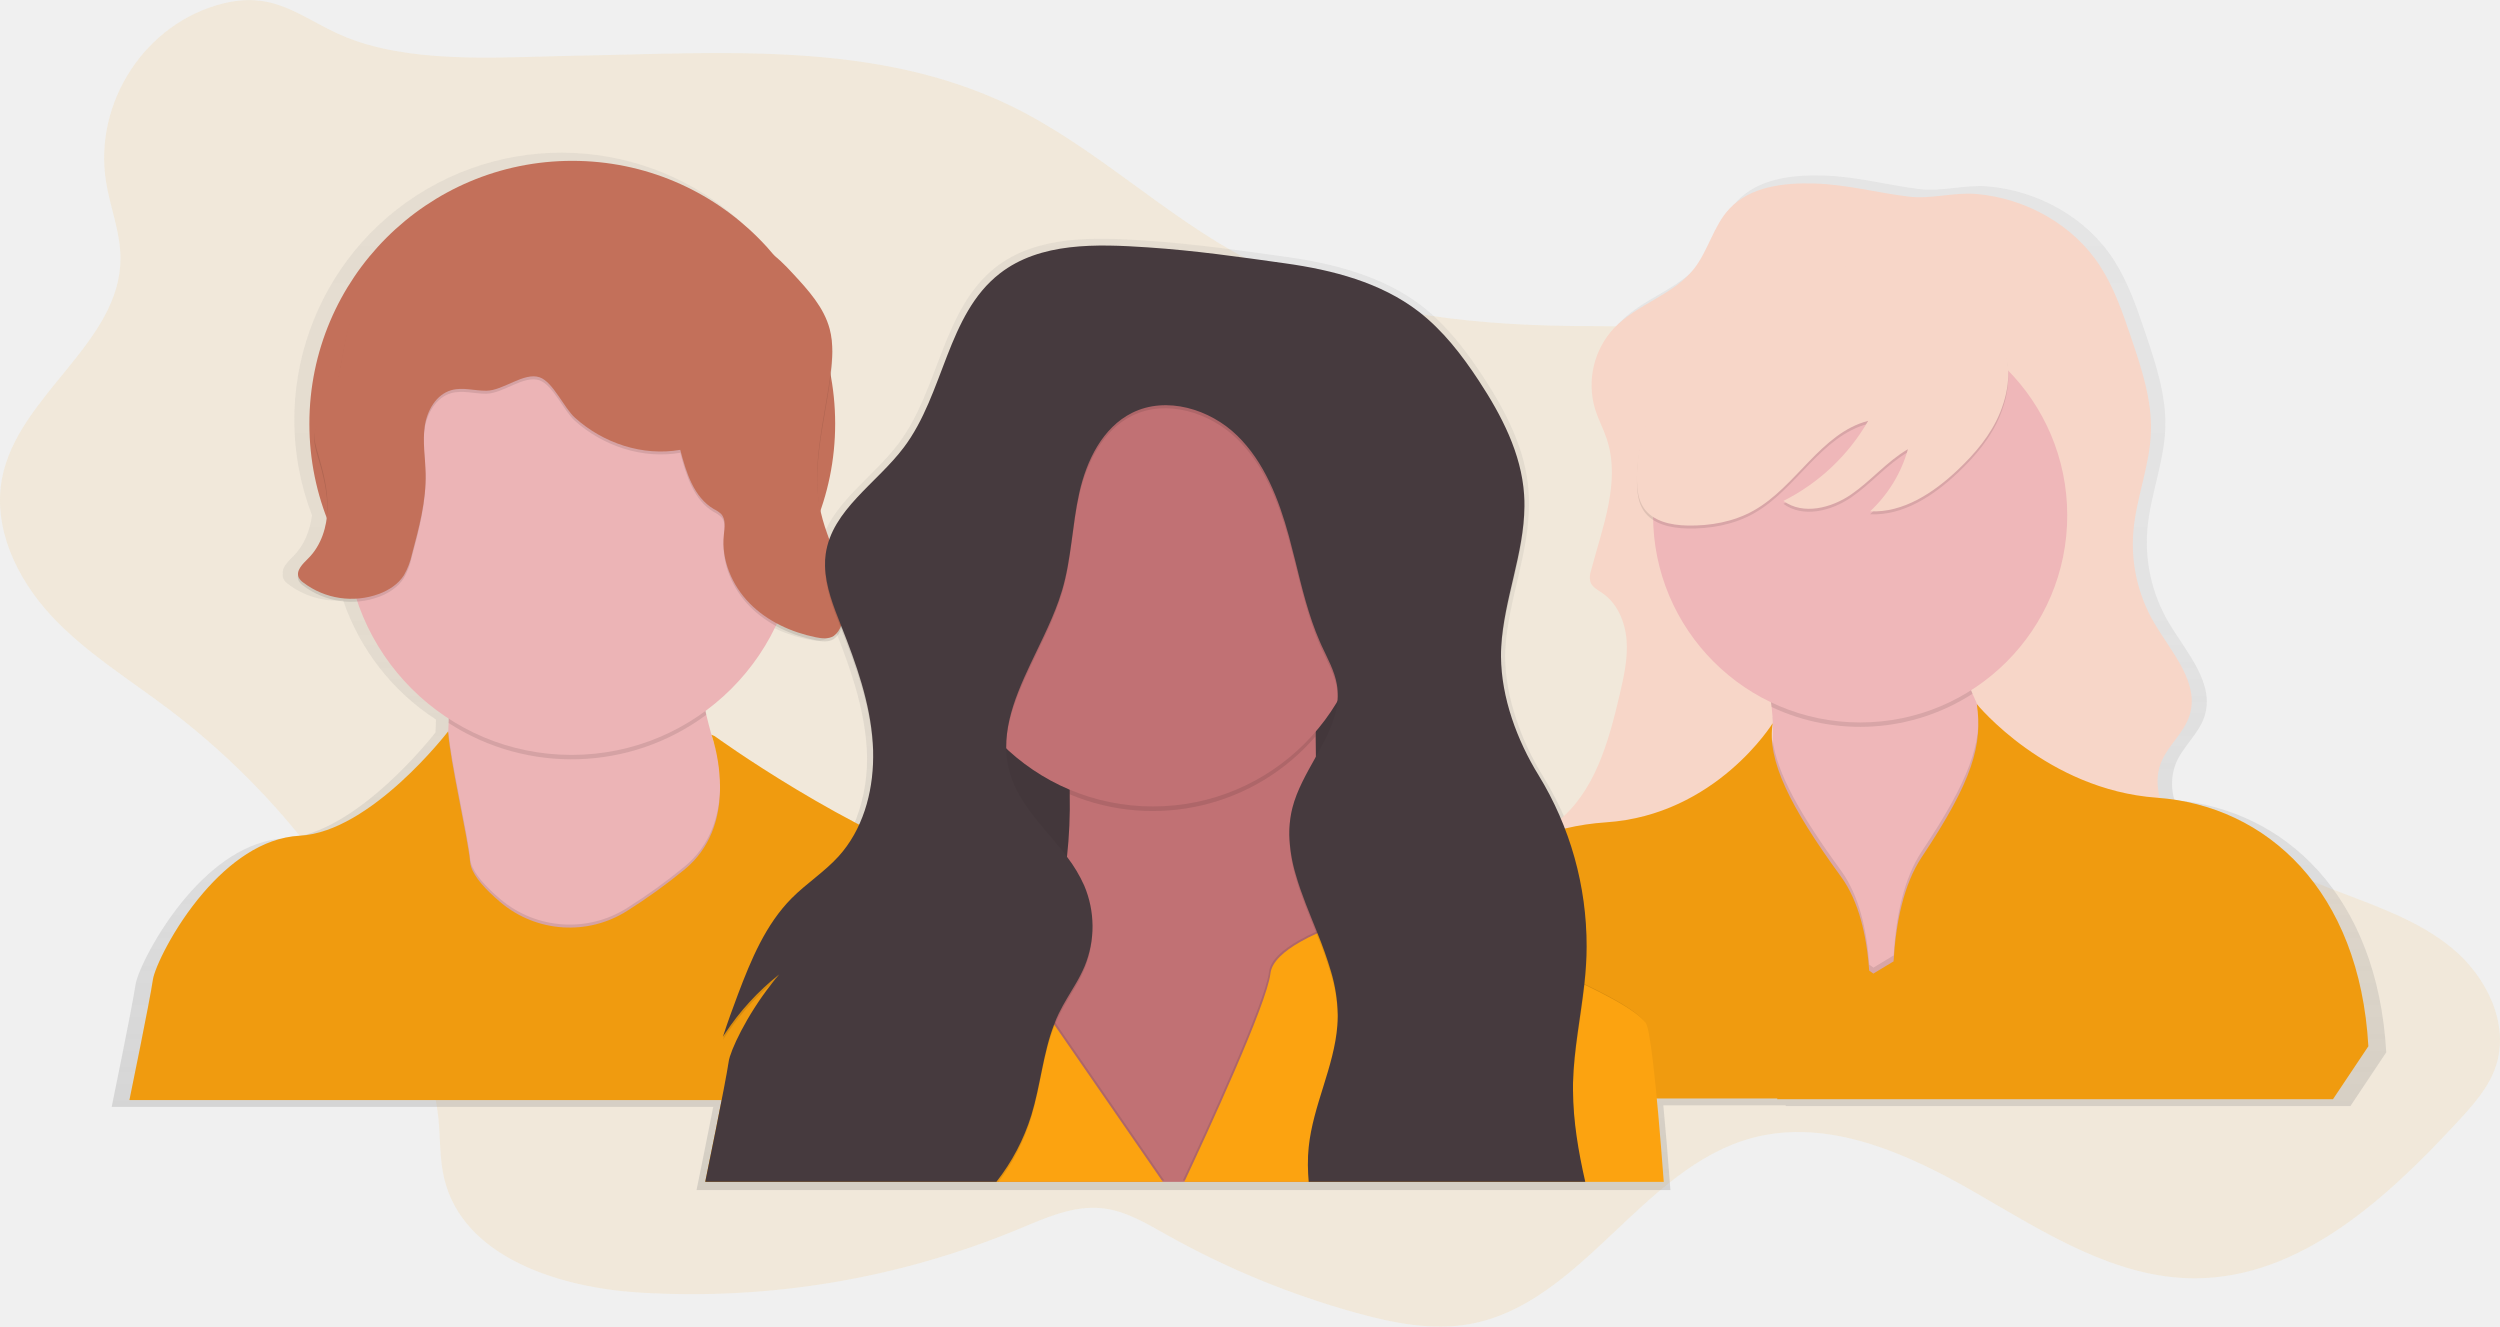
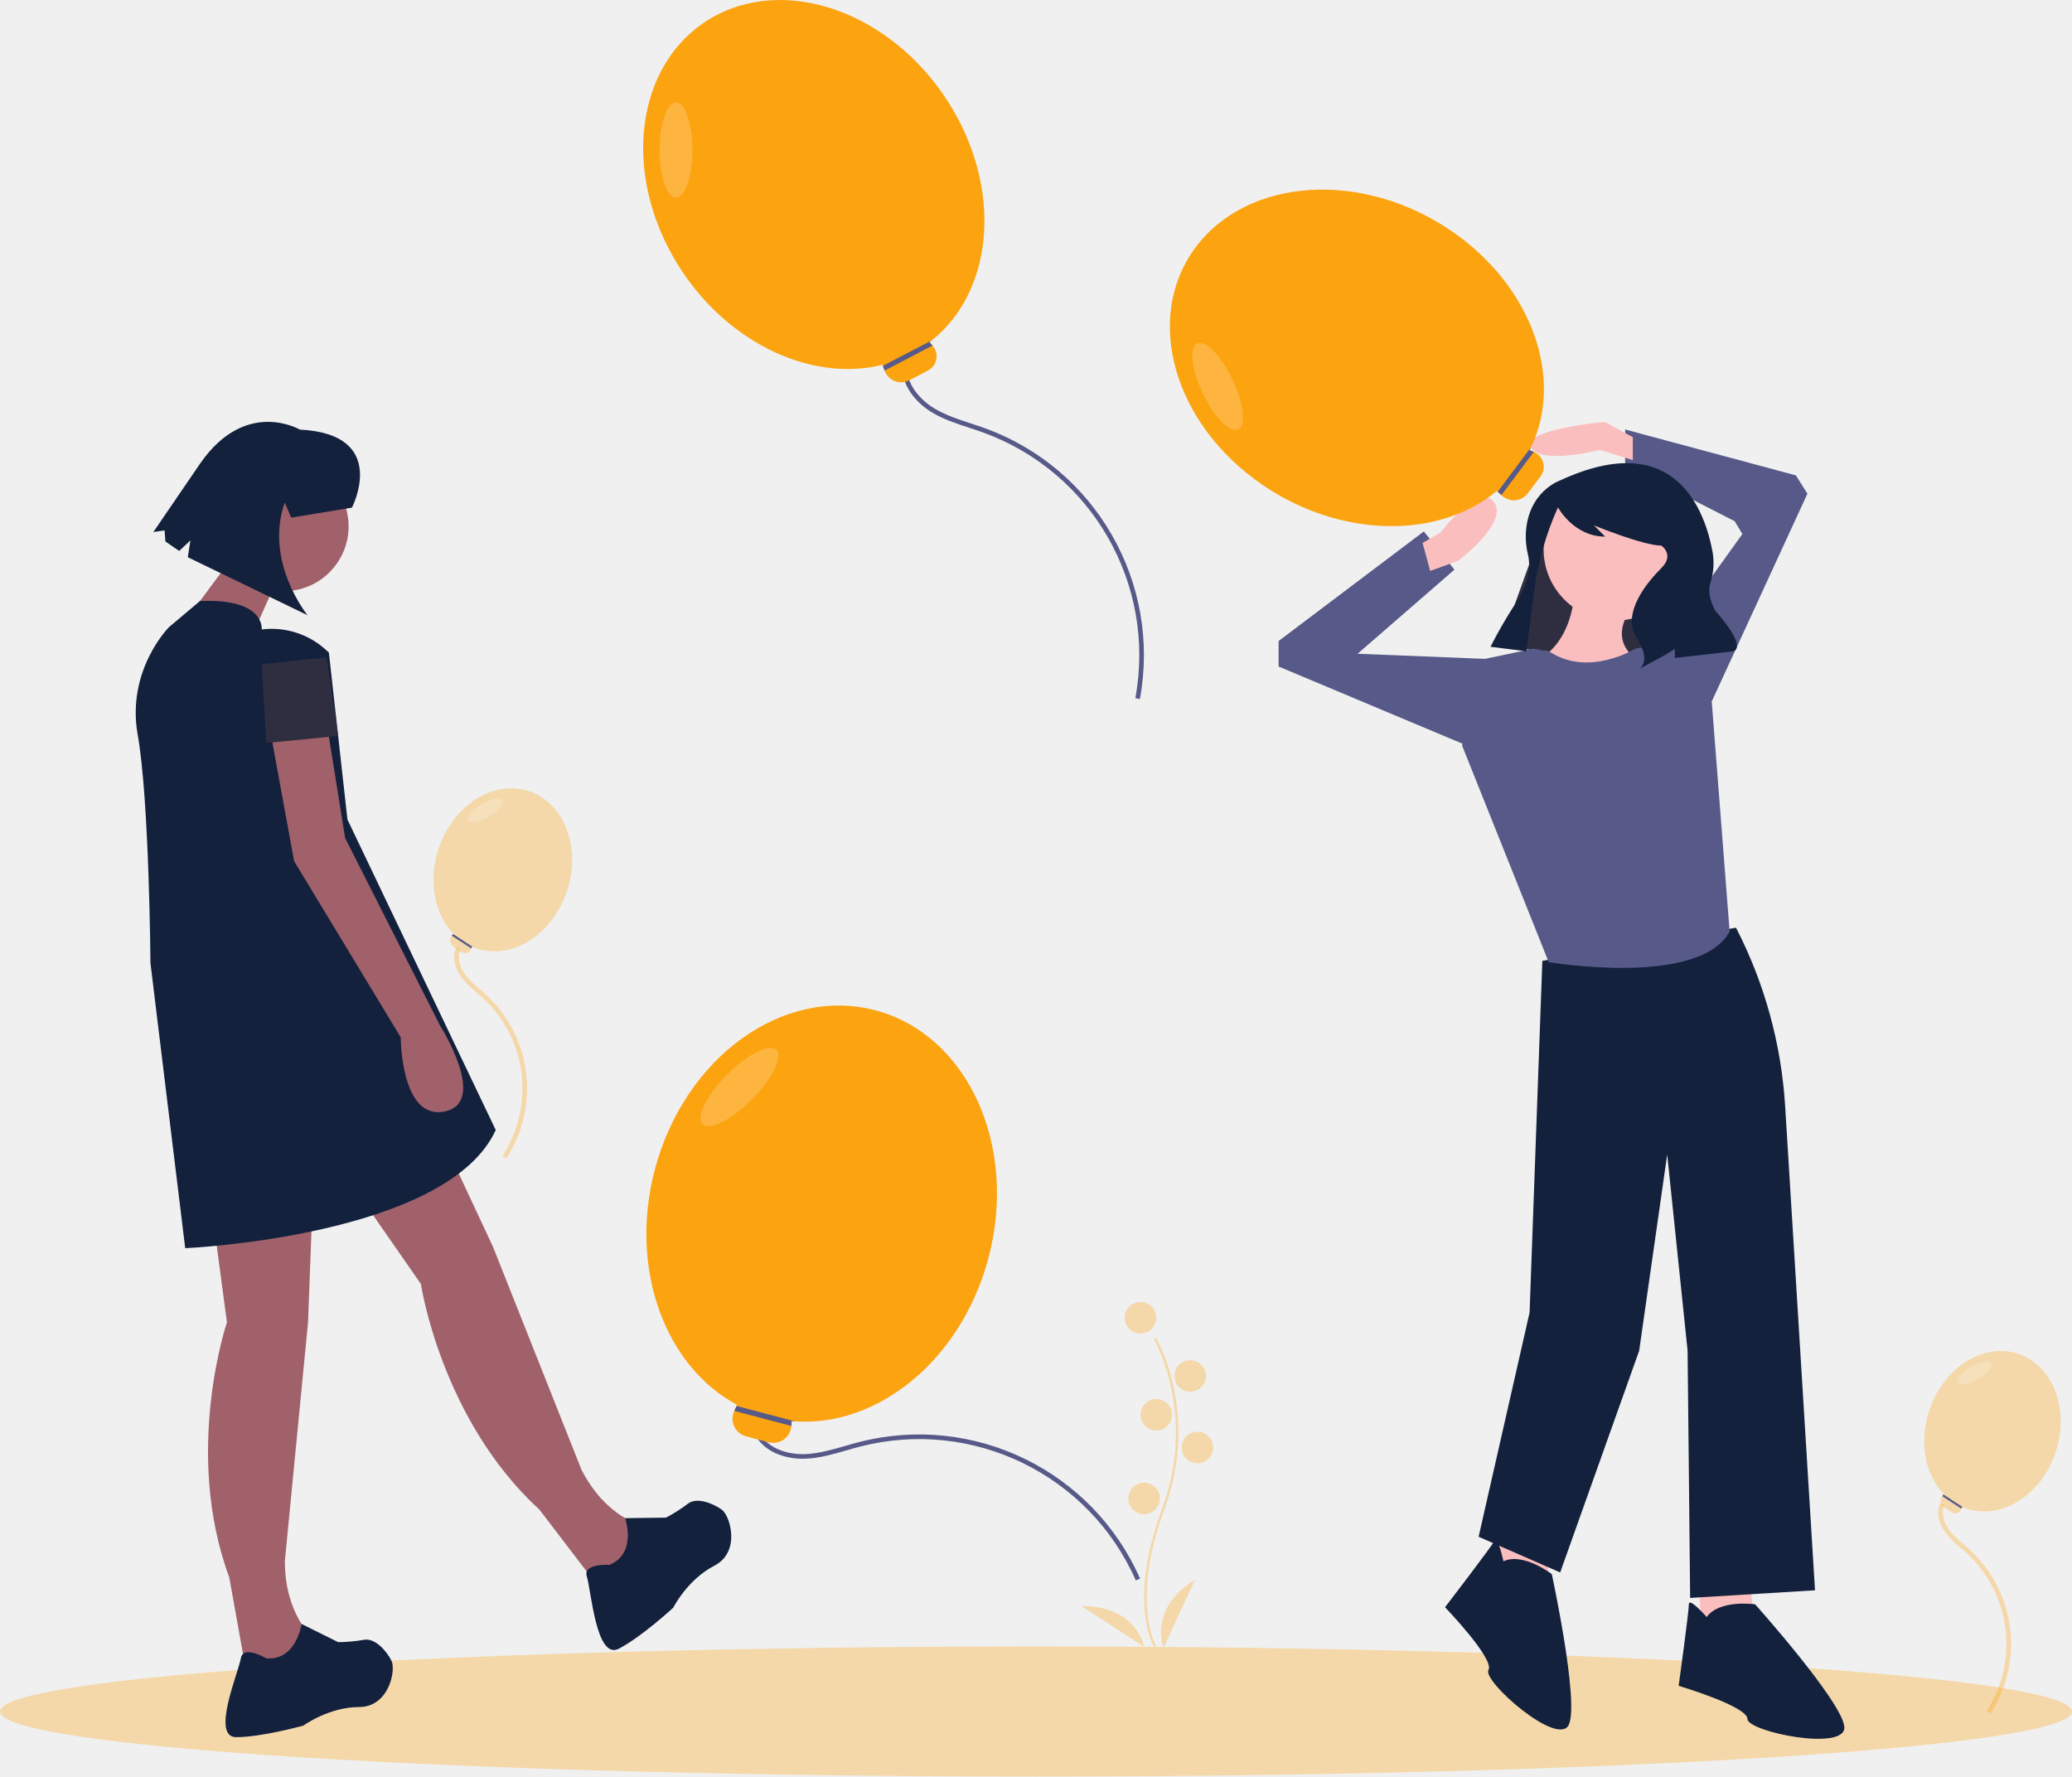
- <svg xmlns="http://www.w3.org/2000/svg" xmlns:xlink="http://www.w3.org/1999/xlink" id="e532202f-8294-4472-8a94-ef01c23bf434" data-name="Layer 1" width="1111.01" height="589.53" viewBox="0 0 1111.01 589.53">
-   <defs>
-     <linearGradient id="6523b961-f8f8-40f3-a3b1-09fdd7ed93df" x1="599.51" y1="684.08" x2="599.51" y2="223.08" gradientUnits="userSpaceOnUse">
-       <stop offset="0" stop-color="gray" stop-opacity="0.25" />
-       <stop offset="0.54" stop-color="gray" stop-opacity="0.12" />
-       <stop offset="1" stop-color="gray" stop-opacity="0.1" />
-     </linearGradient>
-     <linearGradient id="e6435e64-b3d1-4733-b0cc-6790ac85fe12" x1="237.95" y1="480.71" x2="237.95" y2="480.06" xlink:href="#6523b961-f8f8-40f3-a3b1-09fdd7ed93df" />
-     <linearGradient id="73d9ea98-6cb8-49b2-821a-398ea6573905" x1="237.91" y1="480.06" x2="237.91" y2="479.38" xlink:href="#6523b961-f8f8-40f3-a3b1-09fdd7ed93df" />
-     <linearGradient id="f9c93000-e0c7-4e00-94fd-e2b9ec72c33f" x1="237.87" y1="479.07" x2="237.87" y2="479.03" xlink:href="#6523b961-f8f8-40f3-a3b1-09fdd7ed93df" />
-     <linearGradient id="1153be5e-6776-4508-9780-444bab76be76" x1="237.89" y1="479.38" x2="237.89" y2="479.22" xlink:href="#6523b961-f8f8-40f3-a3b1-09fdd7ed93df" />
-     <linearGradient id="40699d8e-29dd-40d9-a6a0-7f690174f3e3" x1="237.88" y1="479.22" x2="237.88" y2="479.07" xlink:href="#6523b961-f8f8-40f3-a3b1-09fdd7ed93df" />
-   </defs>
-   <path d="M91.6,235.87c1.8,11.42,6.4,22.45,6.44,34,.15,37.74-45.64,60.92-52.65,98-4.16,22,6.62,44.48,21.82,60.89S101.79,457,119.64,470.5A335.73,335.73,0,0,1,229.63,616c4.51,11.6,8.39,23.56,9.67,35.94.93,9,.49,18.21,2.6,27,8.35,34.89,50.69,48.43,86.49,50.69a379.3,379.3,0,0,0,168.74-28.18c12-5,24.39-10.68,37.27-9.27,10.3,1.13,19.49,6.7,28.53,11.77a378.43,378.43,0,0,0,84.38,34.74c16.3,4.5,33.41,7.92,50.06,5,50-8.82,76.57-69.46,125.63-82.72,33.94-9.17,69.26,6.85,99.7,24.44s61.86,37.85,97,37.9c46.88.06,85.42-35.42,117.22-69.86,6.67-7.23,13.45-14.79,16.63-24.1,6.45-18.9-4-40.13-19.45-52.83s-34.93-19-53.54-26.26a464.26,464.26,0,0,1-89.77-46.88c-18.2-12.2-35.83-26-48.28-44-10.71-15.52-17.14-33.51-24.32-50.95-15.74-38.19-38-77-75.17-94.92-30.35-14.64-65.6-13-99.29-13.39-49.64-.55-100.54-6.52-144.55-29.48-37.17-19.39-67.7-50-105.42-68.33-60-29.13-128.59-23.42-193.24-22.32-31.07.53-68,3.63-97.84-6.55-22.07-7.53-33.43-22.92-58.78-16.72C109.23,165.17,86.06,200.64,91.6,235.87Z" transform="translate(-44.49 -155.23)" fill="#fca310" opacity="0.1" />
-   <path d="M1010.82,510.76a25,25,0,0,1,.47-15.86c3-7.76,10.31-13.36,12.88-21.29,4.78-14.73-8.1-28.52-16-41.87a70.32,70.32,0,0,1-9.41-41c1.23-15.36,7.52-30.05,8-45.45.43-14.35-4.22-28.31-8.81-41.91-3.79-11.24-7.65-22.61-14.06-32.59-12.12-18.87-33.65-30.73-55.79-32.69-10.45-.93-20.67,2.47-30.94,1.14-14.26-1.84-27.74-5.54-42.28-6-13.81-.41-29.08,1.34-38.49,11.46-7.19,7.75-9.49,18.94-16.07,27.22-9.34,11.75-25.67,15.78-36,26.66a37.77,37.77,0,0,0-8.53,36.43c1.43,4.64,3.77,8.95,5.29,13.56,6.39,19.26-2,39.86-7.07,59.5a9,9,0,0,0-.3,5c.8,2.4,3.32,3.66,5.41,5.08,6.84,4.66,10.33,13.1,11,21.35s-1.24,16.47-3.12,24.53c-4.79,20.49-10.78,42.44-26.57,56.07a144.25,144.25,0,0,0-10.14-19.76c-9.66-15.66-16.81-35-16.93-53.51a.69.69,0,0,1,0-.17c0-1,.05-2,.11-3,1.25-21.84,10.69-42.91,10.48-64.65q0-2.64-.15-5.29c-1.23-18.61-10.17-35.82-20.42-51.4-7.65-11.63-16.27-22.86-27.31-31.33C659,278,637.31,272.36,616,269.38s-40.7-5.78-62.18-7.22c-23.1-1.55-48.52-2.42-66.78,11.8-23.81,18.54-25.13,54.35-43.28,78.45-10.8,14.34-28,25.42-33.69,41.71a100.71,100.71,0,0,1-3.84-12.25c-.06-.28-.12-.55-.18-.83a119.24,119.24,0,0,0,4.63-61.23,75.35,75.35,0,0,0,.69-10A39.38,39.38,0,0,0,410.2,299c-2.57-9.74-9.66-17.53-16.51-24.92a73.12,73.12,0,0,0-8.1-7.85,118.72,118.72,0,0,0-202.44,118c-.88,6.82-3.52,13.45-8.37,18.26-2.21,2.19-5.07,4.93-4.59,7.73a3.77,3.77,0,0,0,.32,2.35,6.58,6.58,0,0,0,2,2.19A36,36,0,0,0,197,422.06,102.4,102.4,0,0,0,238.24,475q0,1-.07,1.94c0,1.11-.09,2.21-.14,3.33,0,.25,0,.5,0,.75,0-.09,0-.19,0-.29s-34.82,45.39-67,47.08c-17.18.9-32.17,12.49-43.53,25.74-13.64,15.9-22.06,34.18-22.78,39.24-1.33,9.28-10.61,54.38-10.61,54.38H361.45c-3.16,16.24-7.42,36.93-7.42,36.93H786.82c-1-13.91-2.11-26.77-3.14-37.66h54.41l-.06.33h251l15.92-23.89C1101,553.27,1059.94,515,1010.82,510.76ZM385.92,433a64.84,64.84,0,0,0,18,6.48c2.73.56,5.78.91,8.11-.62a9.32,9.32,0,0,0,3.27-4.63l.12.3c6.75,17,13,34.54,14.21,52.8.11,1.72.18,3.44.19,5.17a74.78,74.78,0,0,1-6.31,30.26,583.29,583.29,0,0,1-65.27-40l-1.41-.6c0,.11.49,1.36,1.07,3.47.14.51.29,1.07.44,1.67-1.43-4.62-2.73-9.34-3.87-14.15-.13-.57-.26-1.14-.39-1.71A102.53,102.53,0,0,0,385.92,433Z" transform="translate(-44.49 -155.23)" fill="url(#6523b961-f8f8-40f3-a3b1-09fdd7ed93df)" />
-   <path d="M238,480.71l0-.65Z" transform="translate(-44.49 -155.23)" fill="url(#e6435e64-b3d1-4733-b0cc-6790ac85fe12)" />
-   <path d="M237.93,480.06l0-.68Z" transform="translate(-44.49 -155.23)" fill="url(#73d9ea98-6cb8-49b2-821a-398ea6573905)" />
-   <path d="M237.88,479.07Z" transform="translate(-44.49 -155.23)" fill="url(#f9c93000-e0c7-4e00-94fd-e2b9ec72c33f)" />
-   <path d="M237.89,479.38v0Z" transform="translate(-44.49 -155.23)" fill="url(#1153be5e-6776-4508-9780-444bab76be76)" />
-   <path d="M237.88,479.22v0Z" transform="translate(-44.49 -155.23)" fill="url(#40699d8e-29dd-40d9-a6a0-7f690174f3e3)" />
-   <path d="M850.87,236.78c-13.59-.41-28.63,1.32-37.88,11.28-7.08,7.62-9.34,18.64-15.82,26.79-9.19,11.57-25.26,15.53-35.44,26.24a37.18,37.18,0,0,0-8.4,35.86c1.41,4.56,3.71,8.81,5.21,13.34,6.29,19-1.92,39.23-7,58.56a8.81,8.81,0,0,0-.29,4.94c.78,2.36,3.27,3.6,5.32,5,6.73,4.59,10.17,12.89,10.78,21s-1.22,16.21-3.07,24.14c-4.91,21-11.11,43.61-28.16,56.84C728.92,526.42,719.3,531,717.42,540c-2.2,10.54,7.86,19.5,17.51,24.27,28.33,14,61.22,14.2,92.21,20.44,27.29,5.5,54.51,15.92,82.13,12.36,12.31-1.58,24.08-5.91,35.73-10.2l72.54-26.73a18.87,18.87,0,0,0,5.7-2.87c4.37-3.64,4.52-10.56,2.14-15.73s-6.7-9.13-10.5-13.37c-8.28-9.27-14.58-22.36-10.06-33.94,3-7.64,10.15-13.15,12.68-21,4.7-14.5-8-28.08-15.7-41.22a69.21,69.21,0,0,1-9.26-40.31c1.21-15.12,7.4-29.58,7.85-44.74.42-14.12-4.15-27.86-8.67-41.25-3.73-11.06-7.53-22.25-13.84-32.08-11.93-18.57-33.12-30.24-54.92-32.18-10.29-.91-20.34,2.43-30.45,1.13C878.46,240.85,865.18,237.21,850.87,236.78Z" transform="translate(-44.49 -155.23)" fill="#f7d6c8" />
-   <path d="M871.16,633.59s-82.24-51.56-50.26-111c7.4-13.74,10.67-26.74,11.34-38.61a83.43,83.43,0,0,0,0-9.39c0-.15,0-.3,0-.45q-.16-2.42-.43-4.76C828,438,807.84,417.55,807.84,417.55s136.41-39.81,113.57-3.92c-10.6,16.66-7.43,33-.33,49.91.75,1.78,1.55,3.58,2.38,5.37,8.2,17.83,19.58,36.3,22.76,56.33C952.74,566.36,871.16,633.59,871.16,633.59Z" transform="translate(-44.49 -155.23)" fill="#efb7b9" />
-   <path d="M921.41,413.63c-10.6,16.66-7.43,33-.33,49.91a92.17,92.17,0,0,1-89.3,5.88C828,438,807.84,417.55,807.84,417.55S944.26,377.73,921.41,413.63Z" transform="translate(-44.49 -155.23)" opacity="0.1" />
-   <circle cx="826.66" cy="229.03" r="92.03" fill="#efb7b9" />
-   <path d="M832.24,474.63c0-.15,0-.3,0-.45l.11-.18C832.29,474.22,832.25,474.43,832.24,474.63Z" transform="translate(-44.49 -155.23)" opacity="0.1" />
-   <path d="M871.16,633.59s-82.24-51.56-50.26-111c7.4-13.74,10.67-26.74,11.34-38.61,1.87,14.68,12,32.93,30.44,58.19,8,11,11.44,26.38,12.53,41.75l1.83,1.33,9-5.44c1-17,4.44-34.18,12.58-46.36,21.39-32,26.47-48,24.89-64.58,8.2,17.83,19.58,36.3,22.76,56.33C952.74,566.36,871.16,633.59,871.16,633.59Z" transform="translate(-44.49 -155.23)" opacity="0.1" />
-   <path d="M1003,509.74c-49-3.56-80-41.6-80-41.6,2.61,17.82-1.63,33.77-24.48,68C890.43,548.28,887,565.43,886,582.47l-9,5.44-1.83-1.33c-1.09-15.36-4.52-30.76-12.53-41.75-22.84-31.33-33-51.89-30.35-68.21,0,0-25.13,40.79-74.08,44.06s-90.07,37.86-94,101.17l15.66,21.54H834.34l-.06.33h247L1097,620.19C1093.07,551.07,1052,513.3,1003,509.74Z" transform="translate(-44.49 -155.23)" fill="#fca310" />
-   <path d="M1003,509.74c-49-3.56-80-41.6-80-41.6,2.61,17.82-1.63,33.77-24.48,68C890.43,548.28,887,565.43,886,582.47l-9,5.44-1.83-1.33c-1.09-15.36-4.52-30.76-12.53-41.75-22.84-31.33-33-51.89-30.35-68.21,0,0-25.13,40.79-74.08,44.06s-90.07,37.86-94,101.17l15.66,21.54H834.34l-.06.33h247L1097,620.19C1093.07,551.07,1052,513.3,1003,509.74Z" transform="translate(-44.49 -155.23)" opacity="0.05" />
-   <path d="M933.37,339.78c-4,9.9-11.1,18.26-18.86,25.6-10.72,10.15-24.2,19.09-38.94,18.4a59.73,59.73,0,0,0,16.81-27.62c-9.3,5.42-16.33,14-25.21,20.11s-21.43,9.26-30.11,2.88a90.26,90.26,0,0,0,37.67-35.59c-21.08,5.47-31.9,29.21-50.89,39.87-8.9,5-19.31,6.88-29.51,6.66-7.25-.15-15.33-1.84-19.37-7.86-2.36-3.5-2.91-7.9-3-12.13-.44-19.18,7.37-38,19.4-52.93s28-26.28,45.08-35.09c6.08-3.14,12.42-6,19.19-7,8.42-1.22,17,.57,25.26,2.47,10.74,2.46,21.54,5.16,31.43,10C933.43,298,942.65,316.94,933.37,339.78Z" transform="translate(-44.49 -155.23)" opacity="0.1" />
-   <path d="M933.37,338.47c-4,9.9-11.1,18.26-18.86,25.6-10.72,10.15-24.2,19.09-38.94,18.4a59.73,59.73,0,0,0,16.81-27.62c-9.3,5.42-16.33,14-25.21,20.11s-21.43,9.26-30.11,2.88a90.26,90.26,0,0,0,37.67-35.59c-21.08,5.47-31.9,29.21-50.89,39.87-8.9,5-19.31,6.88-29.51,6.66-7.25-.15-15.33-1.84-19.37-7.86-2.36-3.5-2.91-7.9-3-12.13-.44-19.18,7.37-38,19.4-52.93s28-26.28,45.08-35.09c6.08-3.14,12.42-6,19.19-7,8.42-1.22,17,.57,25.26,2.47,10.74,2.46,21.54,5.16,31.43,10C933.43,296.67,942.65,315.63,933.37,338.47Z" transform="translate(-44.49 -155.23)" fill="#f7d6c8" />
-   <circle cx="254.32" cy="188.31" r="116.83" fill="#c3705a" />
-   <path d="M403.57,568.39s-107,27.41-109.65,30-90.07,7.18-64.62-46.34c9.35-19.65,13.24-46.34,14.42-72.25.05-1.1.1-2.19.14-3.28,1.61-43.43-4.11-83.73-4.11-83.73s124-49,114.87,25.46c-2.28,18.52-.39,37.13,3.75,54.63,1.38,5.84,3,11.55,4.8,17.09C377.65,534.61,403.57,568.39,403.57,568.39Z" transform="translate(-44.49 -155.23)" fill="#ecb4b6" />
-   <path d="M358.36,472.9a100.54,100.54,0,0,1-114.51,3.64c1.61-43.43-4.11-83.73-4.11-83.73s124-49,114.87,25.46C352.34,436.8,354.23,455.41,358.36,472.9Z" transform="translate(-44.49 -155.23)" opacity="0.1" />
-   <circle cx="253.99" cy="234.97" r="100.51" fill="#ecb4b6" />
-   <path d="M403.57,568.39s-107,27.41-109.65,30-90.07,7.18-64.62-46.34c9.35-19.65,13.24-46.34,14.42-72.25,1,13.54,8.74,46.33,9.73,57.24a9.51,9.51,0,0,0,.38,1.88c1.45,4.85,6.62,10.44,12.85,15.74l.37.31a47.67,47.67,0,0,0,56.14,3.75,253.17,253.17,0,0,0,25.56-18.42c11.64-9.61,15.27-22.56,15.72-34a72.79,72.79,0,0,0-1.3-16.38C377.65,534.61,403.57,568.39,403.57,568.39Z" transform="translate(-44.49 -155.23)" opacity="0.1" />
-   <path d="M538.68,644.11H102s9.14-44.38,10.44-53.52c.71-5,9-23,22.43-38.63,11.18-13,25.93-24.45,42.84-25.34,31.65-1.66,65.92-46.34,65.92-46.34h0c.76,13,8.78,46.95,9.79,58.09a9.51,9.51,0,0,0,.38,1.88c1.45,4.85,6.62,10.44,12.85,15.74l.37.31a47.66,47.66,0,0,0,56.14,3.76,254.26,254.26,0,0,0,25.56-18.42c11.64-9.61,15.27-22.56,15.72-34a75.31,75.31,0,0,0-2.73-22.49c-.57-2.08-1-3.3-1.06-3.41l1.39.59s59.13,43,113.3,60.58a64.78,64.78,0,0,1,17.76,9,76.77,76.77,0,0,1,12.06,10.83,112.26,112.26,0,0,1,18,27.69C535.72,617.05,538.68,644.11,538.68,644.11Z" transform="translate(-44.49 -155.23)" fill="#fca310" />
-   <path d="M538.68,644.11H102s9.14-44.38,10.44-53.52c.71-5,9-23,22.43-38.63,11.18-13,25.93-24.45,42.84-25.34,31.65-1.66,65.92-46.34,65.92-46.34h0c.76,13,8.78,46.95,9.79,58.09a9.51,9.51,0,0,0,.38,1.88c1.45,4.85,6.62,10.44,12.85,15.74l.37.31a47.66,47.66,0,0,0,56.14,3.76,254.26,254.26,0,0,0,25.56-18.42c11.64-9.61,15.27-22.56,15.72-34a75.31,75.31,0,0,0-2.73-22.49c-.57-2.08-1-3.3-1.06-3.41l1.39.59s59.13,43,113.3,60.58a64.78,64.78,0,0,1,17.76,9,76.77,76.77,0,0,1,12.06,10.83,112.26,112.26,0,0,1,18,27.69C535.72,617.05,538.68,644.11,538.68,644.11Z" transform="translate(-44.49 -155.23)" opacity="0.05" />
-   <path d="M346.8,356.45c2.6,10,6,21.11,14.93,26.32A13.11,13.11,0,0,1,365,385c2.2,2.39,1.53,6.12,1.2,9.36-1.14,11.12,3.64,22.39,11.48,30.36s18.45,12.84,29.4,15.08c2.68.55,5.69.9,8-.61a9.33,9.33,0,0,0,3.28-4.71c3.05-8.11,1.76-17.22-.79-25.5s-6.31-16.18-8.24-24.63c-4.59-20.05,1.49-40.77,4.23-61.16.91-6.78,1.44-13.77-.31-20.38-2.53-9.58-9.51-17.26-16.25-24.53-3.63-3.91-7.34-7.89-12-10.45-13.74-7.51-31.43-.84-46.1-6.31-5.87-2.19-10.86-6.19-16.45-9-11.87-6-25.94-6.33-38.95-3.6s-25.2,8.34-37.27,13.9L237,267c-13,6-26.93,12.78-33.93,25.33-7.45,13.36-5.38,30.46-12.83,43.82-2.26,4-5.41,7.84-6,12.44-.4,3.32.62,6.64,1.57,9.85,2.32,7.81,4.34,15.84,4.16,24s-2.78,16.52-8.56,22.26c-2.44,2.42-5.7,5.52-4.2,8.61a6.48,6.48,0,0,0,2,2.16,35.41,35.41,0,0,0,33.73,5c4.38-1.67,8.52-4.35,11-8.3a32.49,32.49,0,0,0,3.54-9.28c3.16-11.77,6.34-23.74,6.09-35.93-.14-7-1.42-14.06-.4-21s5.07-14.09,11.82-16c5-1.43,10.35.3,15.57.25,7.52-.06,16.74-8.4,23.71-5.95,6,2.12,10.75,13.6,15.71,18C312.56,353.49,330.12,359.36,346.8,356.45Z" transform="translate(-44.49 -155.23)" opacity="0.1" />
-   <path d="M346.8,355.14c2.6,10,6,21.11,14.93,26.32a13.11,13.11,0,0,1,3.23,2.18c2.2,2.39,1.53,6.12,1.2,9.36-1.14,11.12,3.64,22.39,11.48,30.36s18.45,12.84,29.4,15.08c2.68.55,5.69.9,8-.61a9.33,9.33,0,0,0,3.28-4.71c3.05-8.11,1.76-17.22-.79-25.5s-6.31-16.18-8.24-24.63c-4.59-20.05,1.49-40.77,4.23-61.16.91-6.78,1.44-13.77-.31-20.38-2.53-9.58-9.51-17.26-16.25-24.53-3.63-3.91-7.34-7.89-12-10.45-13.74-7.51-31.43-.84-46.1-6.31-5.87-2.19-10.86-6.19-16.45-9-11.87-6-25.94-6.33-38.95-3.6s-25.2,8.34-37.27,13.9l-9.11,4.2c-13,6-26.93,12.78-33.93,25.33-7.45,13.36-5.38,30.46-12.83,43.82-2.26,4-5.41,7.84-6,12.44-.4,3.32.62,6.64,1.57,9.85,2.32,7.81,4.34,15.84,4.16,24s-2.78,16.52-8.56,22.26c-2.44,2.42-5.7,5.52-4.2,8.61a6.48,6.48,0,0,0,2,2.16,35.41,35.41,0,0,0,33.73,5c4.38-1.67,8.52-4.35,11-8.3a32.49,32.49,0,0,0,3.54-9.28c3.16-11.77,6.34-23.74,6.09-35.93-.14-7-1.42-14.06-.4-21s5.07-14.09,11.82-16c5-1.43,10.35.3,15.57.25,7.52-.06,16.74-8.4,23.71-5.95,6,2.12,10.75,13.6,15.71,18C312.56,352.19,330.12,358.06,346.8,355.14Z" transform="translate(-44.49 -155.23)" fill="#c3705a" />
-   <rect x="408.03" y="242.6" width="229.1" height="196.46" fill="#463a3e" />
-   <rect x="408.03" y="242.6" width="229.1" height="196.46" opacity="0.05" />
-   <path d="M648.77,680.45h-196c2.53-14.27,9.93-29.91,24.35-46.77a173,173,0,0,0,27.62-44.2q2.79-6.43,5-12.89a188.75,188.75,0,0,0,8.79-39.42c0-.38.09-.76.13-1.14a215.36,215.36,0,0,0,1.22-27.92c0-.67,0-1.32,0-2a254.42,254.42,0,0,0-11.25-67.42l-.25-.78c-2.13-6.71-3.69-10.48-3.69-10.48s3.89-2.11,10.31-5.22l.54-.26c23.61-11.34,79.5-35,104.14-18.14l.4.27c8.62,6.14,13.26,17.41,11.08,36.18,0,.07,0,.15,0,.22,0,.35-.08.69-.11,1a363.24,363.24,0,0,0-1.87,38.94c0,.65,0,1.3,0,2q0,4.57.1,9.26c0,.42,0,.84,0,1.26.2,10.1.65,20.53,1.28,31.11.87,14.67,2.11,29.61,3.54,44.27.61,6.27,1.27,12.5,2,18.63.08.72.16,1.46.24,2.17.84,7.47,1.71,14.79,2.6,21.89l.06.46C642.4,639.67,646.16,664.29,648.77,680.45Z" transform="translate(-44.49 -155.23)" fill="#c17174" />
-   <path d="M631.08,440.3c0,.07,0,.15,0,.22a359.66,359.66,0,0,0-2,40c0,.65,0,1.3,0,2a95.41,95.41,0,0,1-109.25,25.68c0-.67,0-1.32,0-2a253.91,253.91,0,0,0-11.5-68.2c-2.13-6.71-3.69-10.48-3.69-10.48s3.89-2.11,10.31-5.22C538.33,411,595.38,386.6,620,404.12,628.61,410.26,633.25,421.53,631.08,440.3Z" transform="translate(-44.49 -155.23)" opacity="0.1" />
-   <circle cx="512.35" cy="263.07" r="95.32" fill="#c17174" />
-   <path d="M561.89,679.8H358.54s9.14-44.38,10.44-53.52c.71-5,9-23,22.43-38.63a98.66,98.66,0,0,1,60.68-21.53c38.89-.58,50.21,12.81,53.28,22.71a22.17,22.17,0,0,1,.8,10.29l7.36,10.66Z" transform="translate(-44.49 -155.23)" opacity="0.1" />
-   <path d="M561.24,680.45H357.89s9.14-44.38,10.44-53.52c.71-5,9-23,22.43-38.63a98.66,98.66,0,0,1,60.68-21.53c38.89-.58,50.21,12.81,53.28,22.71a22.17,22.17,0,0,1,.8,10.29l7.36,10.66Z" transform="translate(-44.49 -155.23)" fill="#fca310" />
-   <path d="M783.22,679.8H570.16c10.16-21.62,36.79-79.26,38.27-92.59.57-5.16,6.07-10,13.35-14.11a75.86,75.86,0,0,1,7.09-3.58l.44-.2q2-.88,4.05-1.63a81.16,81.16,0,0,1,57,.45c17.49,6.65,40,15.61,57.52,24l.14.07c4.5,2.16,8.69,4.27,12.38,6.3,7.38,4.05,12.77,7.75,14.84,10.71.95,1.36,2,7.49,3.15,17C779.92,639.08,781.59,658.16,783.22,679.8Z" transform="translate(-44.49 -155.23)" opacity="0.1" />
-   <path d="M783.87,680.45H570.81c10.16-21.62,36.79-79.26,38.27-92.59.57-5.16,6.07-10,13.35-14.11a75.86,75.86,0,0,1,7.09-3.58l.44-.2q2-.88,4.05-1.63a81.16,81.16,0,0,1,57,.45c17.49,6.65,40,15.61,57.52,24l.14.07c4.5,2.16,8.69,4.27,12.38,6.3,7.38,4.05,12.77,7.75,14.84,10.71.95,1.36,2,7.49,3.15,17C780.58,639.73,782.24,658.82,783.87,680.45Z" transform="translate(-44.49 -155.23)" fill="#fca310" />
-   <path d="M749.58,575.9q0,4.61-.25,9.23-.14,2.25-.34,4.5c-.09,1.08-.2,2.15-.31,3.22l-.14,1.24c-1.63,14.54-4.64,29-5,43.61,0,.69,0,1.38,0,2.07-.07,13.72,2.15,27.23,5.16,40.68H626c-.2-2.49-.3-5-.27-7.47,0-2.23.14-4.46.37-6.7,1.89-18.41,11.3-35.64,12.72-53.93l.06-.84c.09-1.37.14-2.75.12-4.13,0-.12,0-.24,0-.37a70.7,70.7,0,0,0-2.77-17.86c-.08-.29-.16-.58-.24-.87a179.91,179.91,0,0,0-6-17l-.44-1.11c-3.33-8.32-6.83-16.57-9.2-24.84a66.09,66.09,0,0,1-2.89-19c0-1.15.07-2.3.16-3.45.08-.94.19-1.88.33-2.83a44.33,44.33,0,0,1,.88-4.41c2-7.88,6.27-15.27,10.36-22.59l0,0c4.55-8.15,8.89-16.21,9.67-24.78a28.64,28.64,0,0,0,.11-3.26v0a28.71,28.71,0,0,0-.4-4.18c-1.05-6.08-4.18-11.55-6.75-17.16-.26-.57-.52-1.14-.77-1.72,0-.09-.08-.18-.11-.27-5-11.55-7.9-23.87-10.95-36.13-.13-.53-.26-1.06-.4-1.58-.75-3-1.52-6-2.34-9-4.48-16.36-10.86-32.89-23-44.7S562.75,332.48,547.55,340c-13.15,6.55-20.27,21.21-23.48,35.53s-3.47,29.27-7.64,43.35q-.45,1.54-1,3.07c-.18.52-.36,1-.54,1.57-1.79,5.1-4,10.15-6.38,15.17l-.25.53c-7.6,16.17-16.43,32.06-16.71,48.31v.21c0,.44,0,.87,0,1.31a41.91,41.91,0,0,0,1.74,11.4c2,6.66,5.62,12.47,9.84,18q1.25,1.63,2.56,3.23c4.2,5.16,8.76,10.16,12.75,15.48l.13.17a63.26,63.26,0,0,1,7.63,12.73,46.47,46.47,0,0,1,.2,35.9,67.44,67.44,0,0,1-3.89,7.66c-2.57,4.44-5.4,8.76-7.63,13.38-.75,1.55-1.42,3.13-2,4.73-5,12.88-6.08,27.13-10.16,40.42a91.77,91.77,0,0,1-14.53,28.29h-130c1.51-7.39,9-44,10.18-52.22.71-5,9-23,22.43-38.63-1.13.89-2.22,1.79-3.27,2.69a111.24,111.24,0,0,0-21.77,25.06c.29-.9.59-1.81.89-2.71,1.83-5.46,3.81-10.87,5.82-16.21,5.82-15.38,12.3-31.07,23.9-42.73,6.55-6.58,14.52-11.65,20.76-18.52,11-12.09,15.55-28.84,15.42-45.26,0-1.7-.07-3.39-.18-5.08-1.19-18-7.34-35.23-14-52-3.58-9-7.38-18.46-7.21-28a31.21,31.21,0,0,1,.29-4c2.75-19.77,22.75-31.61,34.76-47.56,17.86-23.73,19.16-59,42.59-77.22,18-14,43-13.14,65.73-11.62,21.14,1.42,40.22,4.17,61.2,7.11S658,282,674.83,294.93c10.87,8.34,19.35,19.39,26.88,30.84,10.08,15.34,18.89,32.28,20.1,50.59.09,1.31.14,2.61.14,3.9.21,21.4-9.08,42.14-10.31,63.63-.05,1-.09,2-.1,3a.68.68,0,0,0,0,.16c-.22,18.63,6.93,38.19,16.66,54A144.83,144.83,0,0,1,749.58,575.9Z" transform="translate(-44.49 -155.23)" opacity="0.1" />
-   <path d="M749.58,575.9c0,2.64-.1,5.29-.25,7.92q-.14,2.25-.34,4.5t-.45,4.46c-1.63,14.54-4.64,29-5,43.61,0,1.12,0,2.25,0,3.37.07,13.71,2.39,27.23,5.45,40.68H626.11c-.23-2.49-.37-5-.39-7.47a71.52,71.52,0,0,1,.37-8c1.89-18.41,11.3-35.64,12.72-53.93.1-1.34.17-2.68.18-4,0-.31,0-.63,0-.94A71.54,71.54,0,0,0,636,587a179.91,179.91,0,0,0-6-17c-3.46-8.69-7.17-17.32-9.65-26a67.62,67.62,0,0,1-2.89-17.73,46.48,46.48,0,0,1,.16-4.76c.08-.94.19-1.88.33-2.83a44.33,44.33,0,0,1,.88-4.41c2-7.88,6.27-15.27,10.36-22.59,4.56-8.16,8.92-16.24,9.69-24.82.06-.65.09-1.31.11-2v0a28,28,0,0,0-.4-5.49c-1.05-6.08-4.18-11.55-6.75-17.16-.26-.57-.52-1.14-.77-1.72-5.07-11.62-8-24-11.06-36.4-.88-3.54-1.78-7.08-2.73-10.59-4.48-16.36-10.86-32.89-23-44.7s-31.47-17.67-46.66-10.11c-13.15,6.55-20.27,21.21-23.48,35.53s-3.47,29.27-7.64,43.35c-.46,1.55-1,3.1-1.51,4.64-1.86,5.27-4.18,10.5-6.62,15.7-7.81,16.59-16.9,32.91-16.71,49.62v.21a41.91,41.91,0,0,0,1.74,11.4c2,6.66,5.62,12.47,9.84,18q1.25,1.63,2.56,3.23c4.25,5.22,8.86,10.27,12.88,15.65a63.26,63.26,0,0,1,7.63,12.73,46.47,46.47,0,0,1,.2,35.9,67.44,67.44,0,0,1-3.89,7.66c-2.57,4.44-5.4,8.76-7.63,13.38-.75,1.55-1.42,3.13-2,4.73-5,12.88-6.08,27.13-10.16,40.42a92,92,0,0,1-15.53,29.59H357.89s9.14-44.38,10.44-53.52c.65-4.57,7.66-20,19.16-34.63,1-1.34,2.14-2.68,3.27-4a112.05,112.05,0,0,0-24.14,26.34l-.89,1.4c2.08-6.39,4.37-12.7,6.72-18.92,5.82-15.38,12.3-31.07,23.9-42.73,6.55-6.58,14.52-11.65,20.76-18.52,10.68-11.77,15.3-28,15.42-44,0-2.14,0-4.27-.18-6.39-1.19-18-7.34-35.23-14-52-3.41-8.62-7-17.6-7.21-26.74a32.49,32.49,0,0,1,.29-5.27C414.19,381.79,434.19,370,446.2,354c17.86-23.73,19.16-59,42.59-77.22,18-14,43-13.14,65.73-11.62,21.14,1.42,40.22,4.17,61.2,7.11s42.3,8.45,59.11,21.34C685.7,302,694.18,313,701.71,324.46c10.08,15.34,18.89,32.28,20.1,50.59q.18,2.61.14,5.21c-.17,20.93-9.11,41.27-10.31,62.33-.08,1.42-.12,2.83-.1,4.26a.68.68,0,0,0,0,.16c.12,18.24,7.16,37.26,16.66,52.67A144.84,144.84,0,0,1,749.58,575.9Z" transform="translate(-44.49 -155.23)" fill="#463a3e" />
+ <svg xmlns="http://www.w3.org/2000/svg" width="894.134" height="766.609" viewBox="0 0 894.134 766.609">
+   <g id="Gruppe_12" data-name="Gruppe 12" transform="translate(0 0)">
+     <path id="Pfad_785" data-name="Pfad 785" d="M371.466,566.515l-1.678-1.09a53.248,53.248,0,0,0-8.76-68.317c-.81-.739-1.646-1.457-2.481-2.175a40.419,40.419,0,0,1-6.6-6.629c-2.371-3.253-4.173-8.3-2.124-12.727l1.814.842c-1.685,3.634-.11,7.914,1.925,10.707a38.336,38.336,0,0,0,6.288,6.289c.851.731,1.7,1.462,2.527,2.216a55.25,55.25,0,0,1,9.089,70.884Z" transform="translate(-152.933 -66.696)" fill="#fca310" opacity="0.314" />
+     <path id="Pfad_786" data-name="Pfad 786" d="M1011.866,806.159l-1.678-1.09a53.248,53.248,0,0,0-8.759-68.316c-.812-.741-1.649-1.46-2.486-2.179a40.447,40.447,0,0,1-6.6-6.625c-2.37-3.253-4.173-8.3-2.123-12.727l1.814.842c-1.685,3.635-.11,7.914,1.926,10.708a38.323,38.323,0,0,0,6.283,6.285c.852.732,1.705,1.465,2.532,2.22a55.247,55.247,0,0,1,9.088,70.883Z" transform="translate(-152.933 -66.696)" fill="#fca310" opacity="0.314" />
+     <path id="Pfad_787" data-name="Pfad 787" d="M643.085,748.706A102.2,102.2,0,0,0,524.2,690.9c-2.027.52-4.087,1.114-6.079,1.688-5.56,1.605-11.308,3.265-17.221,3.558-7.387.36-16.962-1.93-21.653-9.468l1.7-1.057c4.233,6.8,13.038,8.867,19.856,8.526,5.68-.281,11.315-1.908,16.765-3.48,2.006-.579,4.081-1.179,6.138-1.705A104.2,104.2,0,0,1,644.915,747.9Z" transform="translate(-152.933 -66.696)" fill="#575a89" />
+     <path id="Pfad_788" data-name="Pfad 788" d="M644.833,368.34l-1.967-.363A102.2,102.2,0,0,0,577.107,253.3c-1.968-.711-4.006-1.379-5.976-2.024-5.5-1.8-11.185-3.664-16.238-6.749-6.317-3.856-12.937-11.137-12.574-20.009l2,.082c-.328,8,5.787,14.661,11.618,18.22,4.854,2.963,10.428,4.789,15.818,6.555,1.984.65,4.037,1.322,6.033,2.044A104.2,104.2,0,0,1,644.833,368.34Z" transform="translate(-152.933 -66.696)" fill="#575a89" />
+     <path id="Pfad_789" data-name="Pfad 789" d="M394.585,458.238c-8.434,15.557-24.421,22.549-37.471,17.193-.185-.073-.372-.152-.553-.233l-.208.721a.527.527,0,0,1-.027.08,2.794,2.794,0,0,1-4.276,1.535l-3.346-2.2a3.376,3.376,0,0,1-.856-4.811l.048-.06.561-.717.125-.162c-9.85-10.246-11.571-28.527-3.332-43.723,9.348-17.242,27.967-23.972,41.593-15.031S403.933,441,394.585,458.238Z" transform="translate(-152.933 -66.696)" fill="#fca310" opacity="0.314" />
+     <ellipse id="Ellipse_187" data-name="Ellipse 187" cx="8.538" cy="3.091" rx="8.538" ry="3.091" transform="translate(200.242 351.446) rotate(-30.313)" fill="#fff" opacity="0.2" />
+     <path id="Pfad_790" data-name="Pfad 790" d="M356.353,475.919a.527.527,0,0,1-.027.08l-8.43-5.531.561-.717,8.657,5.681c-.185-.073-.372-.152-.553-.233Z" transform="translate(-152.933 -66.696)" fill="#575a89" />
+     <ellipse id="Ellipse_188" data-name="Ellipse 188" cx="447.067" cy="28.061" rx="447.067" ry="28.061" transform="translate(0 710.486)" fill="#fca310" opacity="0.314" />
+     <path id="Pfad_791" data-name="Pfad 791" d="M733.2,684.585l1.1,20.894,23.092-2.2-2.2-20.893Z" fill="#fbbebe" />
+     <path id="Pfad_792" data-name="Pfad 792" d="M644.126,660.393l1.1,20.893,23.092-2.2-2.2-20.893Z" fill="#fbbebe" />
+     <path id="Pfad_793" data-name="Pfad 793" d="M902.076,467.02l-83.574,14.3L813,633.068l-21.993,96.77,35.189,15.4,34.089-95.67,12.1-84.673,8.8,84.673,1.1,106.667,53.883-3.3L923.283,544.052a194.329,194.329,0,0,0-21.207-77.032Z" transform="translate(-152.933 -66.696)" fill="#13213c" />
+     <path id="Pfad_794" data-name="Pfad 794" d="M889.43,764.477s-7.7-8.8-7.7-5.5-4.4,35.189-4.4,35.189,29.691,8.8,29.691,14.3,42.887,14.3,41.787,3.3-38.488-52.783-38.488-52.783S894.928,756.779,889.43,764.477Z" transform="translate(-152.933 -66.696)" fill="#13213c" />
+     <path id="Pfad_795" data-name="Pfad 795" d="M801.7,740.417s-2.344-11.452-3.974-8.584-21.215,28.417-21.215,28.417,21.463,22.321,18.746,27.1,30.218,33.623,34.7,23.52-7.372-64.908-7.372-64.908S810.28,736.443,801.7,740.417Z" transform="translate(-152.933 -66.696)" fill="#13213c" />
+     <path id="Pfad_796" data-name="Pfad 796" d="M647.077,279.1l60.88,5.821,20.293-55.3-58.282-14.039Z" fill="#2f2e41" />
+     <circle id="Ellipse_189" data-name="Ellipse 189" cx="30.79" cy="30.79" r="30.79" transform="translate(666.119 206.236)" fill="#fbbebe" />
+     <path id="Pfad_797" data-name="Pfad 797" d="M832.248,322.416s0,20.893-16.495,29.691S855.341,370.8,855.341,370.8l5.5-18.694s-16.495-7.7-2.2-25.292Z" transform="translate(-152.933 -66.696)" fill="#fbbebe" />
+     <path id="Pfad_798" data-name="Pfad 798" d="M858.64,346.608s-20.14,12.475-37.011,1.289l-6.975-1.289-20.893,4.4-9.9,37.388,37.388,93.471s64.88,11,78.076-13.2l-7.7-98.969-20.893-25.292Z" transform="translate(-152.933 -66.696)" fill="#575a89" />
+     <path id="Pfad_799" data-name="Pfad 799" d="M715.6,281.012l36.288-50.584-3.3-5.5-47.285-24.193v-15.4l73.677,19.794,4.985,7.9L736.5,307.4Z" fill="#575a89" />
+     <path id="Pfad_800" data-name="Pfad 800" d="M643.026,285.411l-2.2-1.1-54.983-2.2,41.787-36.289-13.2-16.495-62.68,47.285v11L640.827,325Z" fill="#575a89" />
+     <path id="Pfad_801" data-name="Pfad 801" d="M766.819,300.972l7.7-4.4s16.495-21.993,23.093-13.2-15.4,25.292-15.4,25.292l-12.1,4.4Z" transform="translate(-152.933 -66.696)" fill="#fbbebe" />
+     <path id="Pfad_802" data-name="Pfad 802" d="M857.54,255.337l-12.1-6.6s-36.289,3.3-31.89,11,29.691,1.1,29.691,1.1l14.3,4.4Z" transform="translate(-152.933 -66.696)" fill="#fbbebe" />
+     <path id="Pfad_803" data-name="Pfad 803" d="M826.205,274s-14.134,4.711-14.852,23.317a33,33,0,0,0,.981,8.835c.8,3.373,1.307,10.63-4.86,20.114a199.128,199.128,0,0,0-11.3,19.438l-.044.088,15.523,1.94,3.3-25.73a128.125,128.125,0,0,1,10.174-36.122l.107-.24s6.791,12.612,20.374,12.612l-4.851-4.851s21.344,8.732,29.105,8.732c0,0,5.821,3.881,0,9.7s-17.463,19.4-10.672,30.076.97,13.582.97,13.582l10.672-5.821,4.851-2.911v3.881l25.225-2.911s6.791-.97-7.761-17.463c0,0-3.843-6.4-2.162-11.929a27.864,27.864,0,0,0,1.059-13.031C888.785,287.127,875.994,250.967,826.205,274Z" transform="translate(-152.933 -66.696)" fill="#13213c" />
+     <path id="Pfad_804" data-name="Pfad 804" d="M650.918,777.42c-.12-.2-2.952-4.924-3.933-14.742-.9-9.008-.321-24.19,7.553-45.369,14.917-40.122-3.438-72.495-3.625-72.817l.906-.525a80.358,80.358,0,0,1,7.582,21.478,93.7,93.7,0,0,1-3.881,52.229c-14.892,40.053-3.82,59.014-3.707,59.2Z" transform="translate(-152.933 -66.696)" fill="#fca310" opacity="0.314" />
+     <circle id="Ellipse_190" data-name="Ellipse 190" cx="6.803" cy="6.803" r="6.803" transform="translate(485.349 561.834)" fill="#fca310" opacity="0.314" />
+     <circle id="Ellipse_191" data-name="Ellipse 191" cx="6.803" cy="6.803" r="6.803" transform="translate(506.804 586.953)" fill="#fca310" opacity="0.314" />
+     <circle id="Ellipse_192" data-name="Ellipse 192" cx="6.803" cy="6.803" r="6.803" transform="translate(492.152 603.698)" fill="#fca310" opacity="0.314" />
+     <circle id="Ellipse_193" data-name="Ellipse 193" cx="6.803" cy="6.803" r="6.803" transform="translate(509.944 617.828)" fill="#fca310" opacity="0.314" />
+     <circle id="Ellipse_194" data-name="Ellipse 194" cx="6.803" cy="6.803" r="6.803" transform="translate(486.919 639.806)" fill="#fca310" opacity="0.314" />
+     <path id="Pfad_805" data-name="Pfad 805" d="M655.028,777.671s-6.8-16.746,13.606-29.3Z" transform="translate(-152.933 -66.696)" fill="#fca310" opacity="0.314" />
+     <path id="Pfad_806" data-name="Pfad 806" d="M646.661,777.367s-3.1-17.808-27.059-17.655Z" transform="translate(-152.933 -66.696)" fill="#fca310" opacity="0.314" />
+     <path id="Pfad_807" data-name="Pfad 807" d="M244.861,592.316l6,45s-19,56,1,110l7,39h26l3-13s-12-10-12-33l10-103,2-53Z" transform="translate(-152.933 -66.696)" fill="#a0616a" />
+     <path id="Pfad_808" data-name="Pfad 808" d="M267.861,782.316s-10-6-11,0-13,34-2,34,29-5,29-5,11-8,24-8,16-16,14-20-7-10-12-9a66.12,66.12,0,0,1-11,1l-15.786-7.848S280.861,783.316,267.861,782.316Z" transform="translate(-152.933 -66.696)" fill="#13213c" />
+     <path id="Pfad_809" data-name="Pfad 809" d="M308.669,583.489l25.9,37.283s8.7,58.493,51.165,97.382l24.051,31.489,23.125-11.883-3.273-12.934s-15.244-3.41-25.756-23.867L365.7,604.775l-22.445-48.055Z" transform="translate(-152.933 -66.696)" fill="#a0616a" />
+     <path id="Pfad_810" data-name="Pfad 810" d="M415.965,741.971s-11.637-.766-9.784,5.028,3.977,36.183,13.761,31.155,23.509-17.7,23.509-17.7,6.127-12.143,17.69-18.085,6.918-21.544,3.311-24.187-10.8-5.7-14.787-2.52a66.114,66.114,0,0,1-9.327,5.917l-17.627.235S427.985,736.919,415.965,741.971Z" transform="translate(-152.933 -66.696)" fill="#13213c" />
+     <circle id="Ellipse_195" data-name="Ellipse 195" cx="28" cy="28" r="28" transform="translate(94.428 199.121)" fill="#a0616a" />
+     <path id="Pfad_811" data-name="Pfad 811" d="M100.928,239.621l-23,31,28,10,13-29Z" fill="#a0616a" />
+     <path id="Pfad_812" data-name="Pfad 812" d="M294.861,348.316l-1.152-1.063a34.71,34.71,0,0,0-27.848-8.937h0s1.7-13.51-26.65-12.255l-13.35,11.255s-18.5,18.5-13.5,46.5,5.5,98.5,5.5,98.5l15,123s113-5,134-51l-64-134Z" transform="translate(-152.933 -66.696)" fill="#13213c" />
+     <path id="Pfad_813" data-name="Pfad 813" d="M268.861,378.316l11,60,46,76s0,36,19,32-2-37-2-37l-41-81-8-50Z" transform="translate(-152.933 -66.696)" fill="#a0616a" />
+     <path id="Pfad_814" data-name="Pfad 814" d="M112.928,286.621l2,34,31-3.045-5-33.955Z" fill="#2f2e41" />
+     <path id="Pfad_815" data-name="Pfad 815" d="M304.808,285.755s16.521-31.782-22.461-33.672c0,0-23.294-13.744-42.944,14.492L219.1,296.281l4.849-.717.373,4.81,5.941,4.061L235.1,299.9l-1.122,7.253,51.683,25.025s-18.814-23.022-9.854-48.628l2.8,6.515Z" transform="translate(-152.933 -66.696)" fill="#13213c" />
+     <path id="Pfad_816" data-name="Pfad 816" d="M579.516,609.412c-11.536,43.731-47.357,73.054-83.459,70.642-.51-.026-1.029-.067-1.534-.116l-.075,1.881a1.313,1.313,0,0,1-.02.211,7.81,7.81,0,0,1-9.788,7.045l-9.766-2.576a7.814,7.814,0,0,1-5.135-10.777l.084-.182.965-2.152L471,672.9c-31.1-16.591-46.761-58.76-35.492-101.479,12.785-48.468,55.382-79.252,95.153-68.761S592.3,560.945,579.516,609.412Z" transform="translate(-152.933 -66.696)" fill="#fca310" />
+     <ellipse id="Ellipse_196" data-name="Ellipse 196" cx="22.592" cy="7.563" rx="22.592" ry="7.563" transform="translate(297.83 479.776) rotate(-45.222)" fill="#fff" opacity="0.2" />
+     <path id="Pfad_817" data-name="Pfad 817" d="M494.448,681.82a1.314,1.314,0,0,1-.02.211l-24.605-6.491.965-2.152,25.269,6.666c-.51-.026-1.029-.067-1.534-.116Z" transform="translate(-152.933 -66.696)" fill="#575a89" />
+     <path id="Pfad_818" data-name="Pfad 818" d="M779.439,166.482c34.658,23.821,48.451,63.5,34.185,93.192-.195.422-.405.847-.618,1.257l1.633.669a1.263,1.263,0,0,1,.18.085,6.913,6.913,0,0,1,2.916,10.53l-5.554,7.412a7.578,7.578,0,0,1-11.224.863l-.132-.13-1.572-1.507-.356-.336c-25.079,20.9-67.507,20.54-101.363-2.73-38.412-26.4-51.215-72.268-28.595-102.455S741.027,140.081,779.439,166.482Z" transform="translate(-152.933 -66.696)" fill="#fca310" />
+     <ellipse id="Ellipse_197" data-name="Ellipse 197" cx="7.079" cy="20.566" rx="7.079" ry="20.566" transform="matrix(0.902, -0.431, 0.431, 0.902, 510.211, 151.265)" fill="#fff" opacity="0.2" />
+     <path id="Pfad_819" data-name="Pfad 819" d="M814.639,261.6a1.26,1.26,0,0,1,.18.085l-13.995,18.676-1.572-1.507,14.372-19.18c-.195.422-.405.847-.618,1.257Z" transform="translate(-152.933 -66.696)" fill="#575a89" />
+     <path id="Pfad_820" data-name="Pfad 820" d="M564.609,114.8c20.921,36.427,16.2,78.12-9.477,98.7-.358.3-.731.588-1.1.865l1.181,1.308a1.256,1.256,0,0,1,.125.154,6.905,6.905,0,0,1-1.923,10.744l-8.2,4.276a7.57,7.57,0,0,1-10.481-4.072l-.063-.174-.765-2.037-.176-.456c-31.617,7.99-69.671-10.668-90.108-46.252-23.187-40.373-14.9-87.212,18.513-104.625S541.422,74.425,564.609,114.8Z" transform="translate(-152.933 -66.696)" fill="#fca310" />
+     <ellipse id="Ellipse_198" data-name="Ellipse 198" cx="20.543" cy="7.071" rx="20.543" ry="7.071" transform="translate(284.627 85.303) rotate(-89.897)" fill="#fff" opacity="0.2" />
+     <path id="Pfad_821" data-name="Pfad 821" d="M555.214,215.669a1.257,1.257,0,0,1,.125.154L534.667,226.6l-.765-2.037,21.23-11.064c-.358.3-.731.588-1.1.865Z" transform="translate(-152.933 -66.696)" fill="#575a89" />
+     <path id="Pfad_822" data-name="Pfad 822" d="M1037.026,700.262c-8.3,15.317-24.046,22.2-36.895,16.928-.182-.072-.366-.15-.545-.229l-.2.71a.525.525,0,0,1-.027.078,2.751,2.751,0,0,1-4.21,1.511l-3.294-2.162a3.324,3.324,0,0,1-.843-4.737l.048-.06.552-.706.123-.16c-9.7-10.088-11.393-28.088-3.281-43.05,9.2-16.977,27.537-23.6,40.953-14.8S1046.23,683.286,1037.026,700.262Z" transform="translate(-152.933 -66.696)" fill="#fca310" opacity="0.314" />
+     <ellipse id="Ellipse_199" data-name="Ellipse 199" cx="8.407" cy="3.044" rx="8.407" ry="3.044" transform="translate(843.323 594.089) rotate(-30.313)" fill="#fff" opacity="0.2" />
+     <path id="Pfad_823" data-name="Pfad 823" d="M999.383,717.671a.525.525,0,0,1-.027.078l-8.3-5.446.552-.706,8.524,5.593c-.182-.072-.366-.15-.545-.229Z" transform="translate(-152.933 -66.696)" fill="#575a89" />
+   </g>
</svg>
